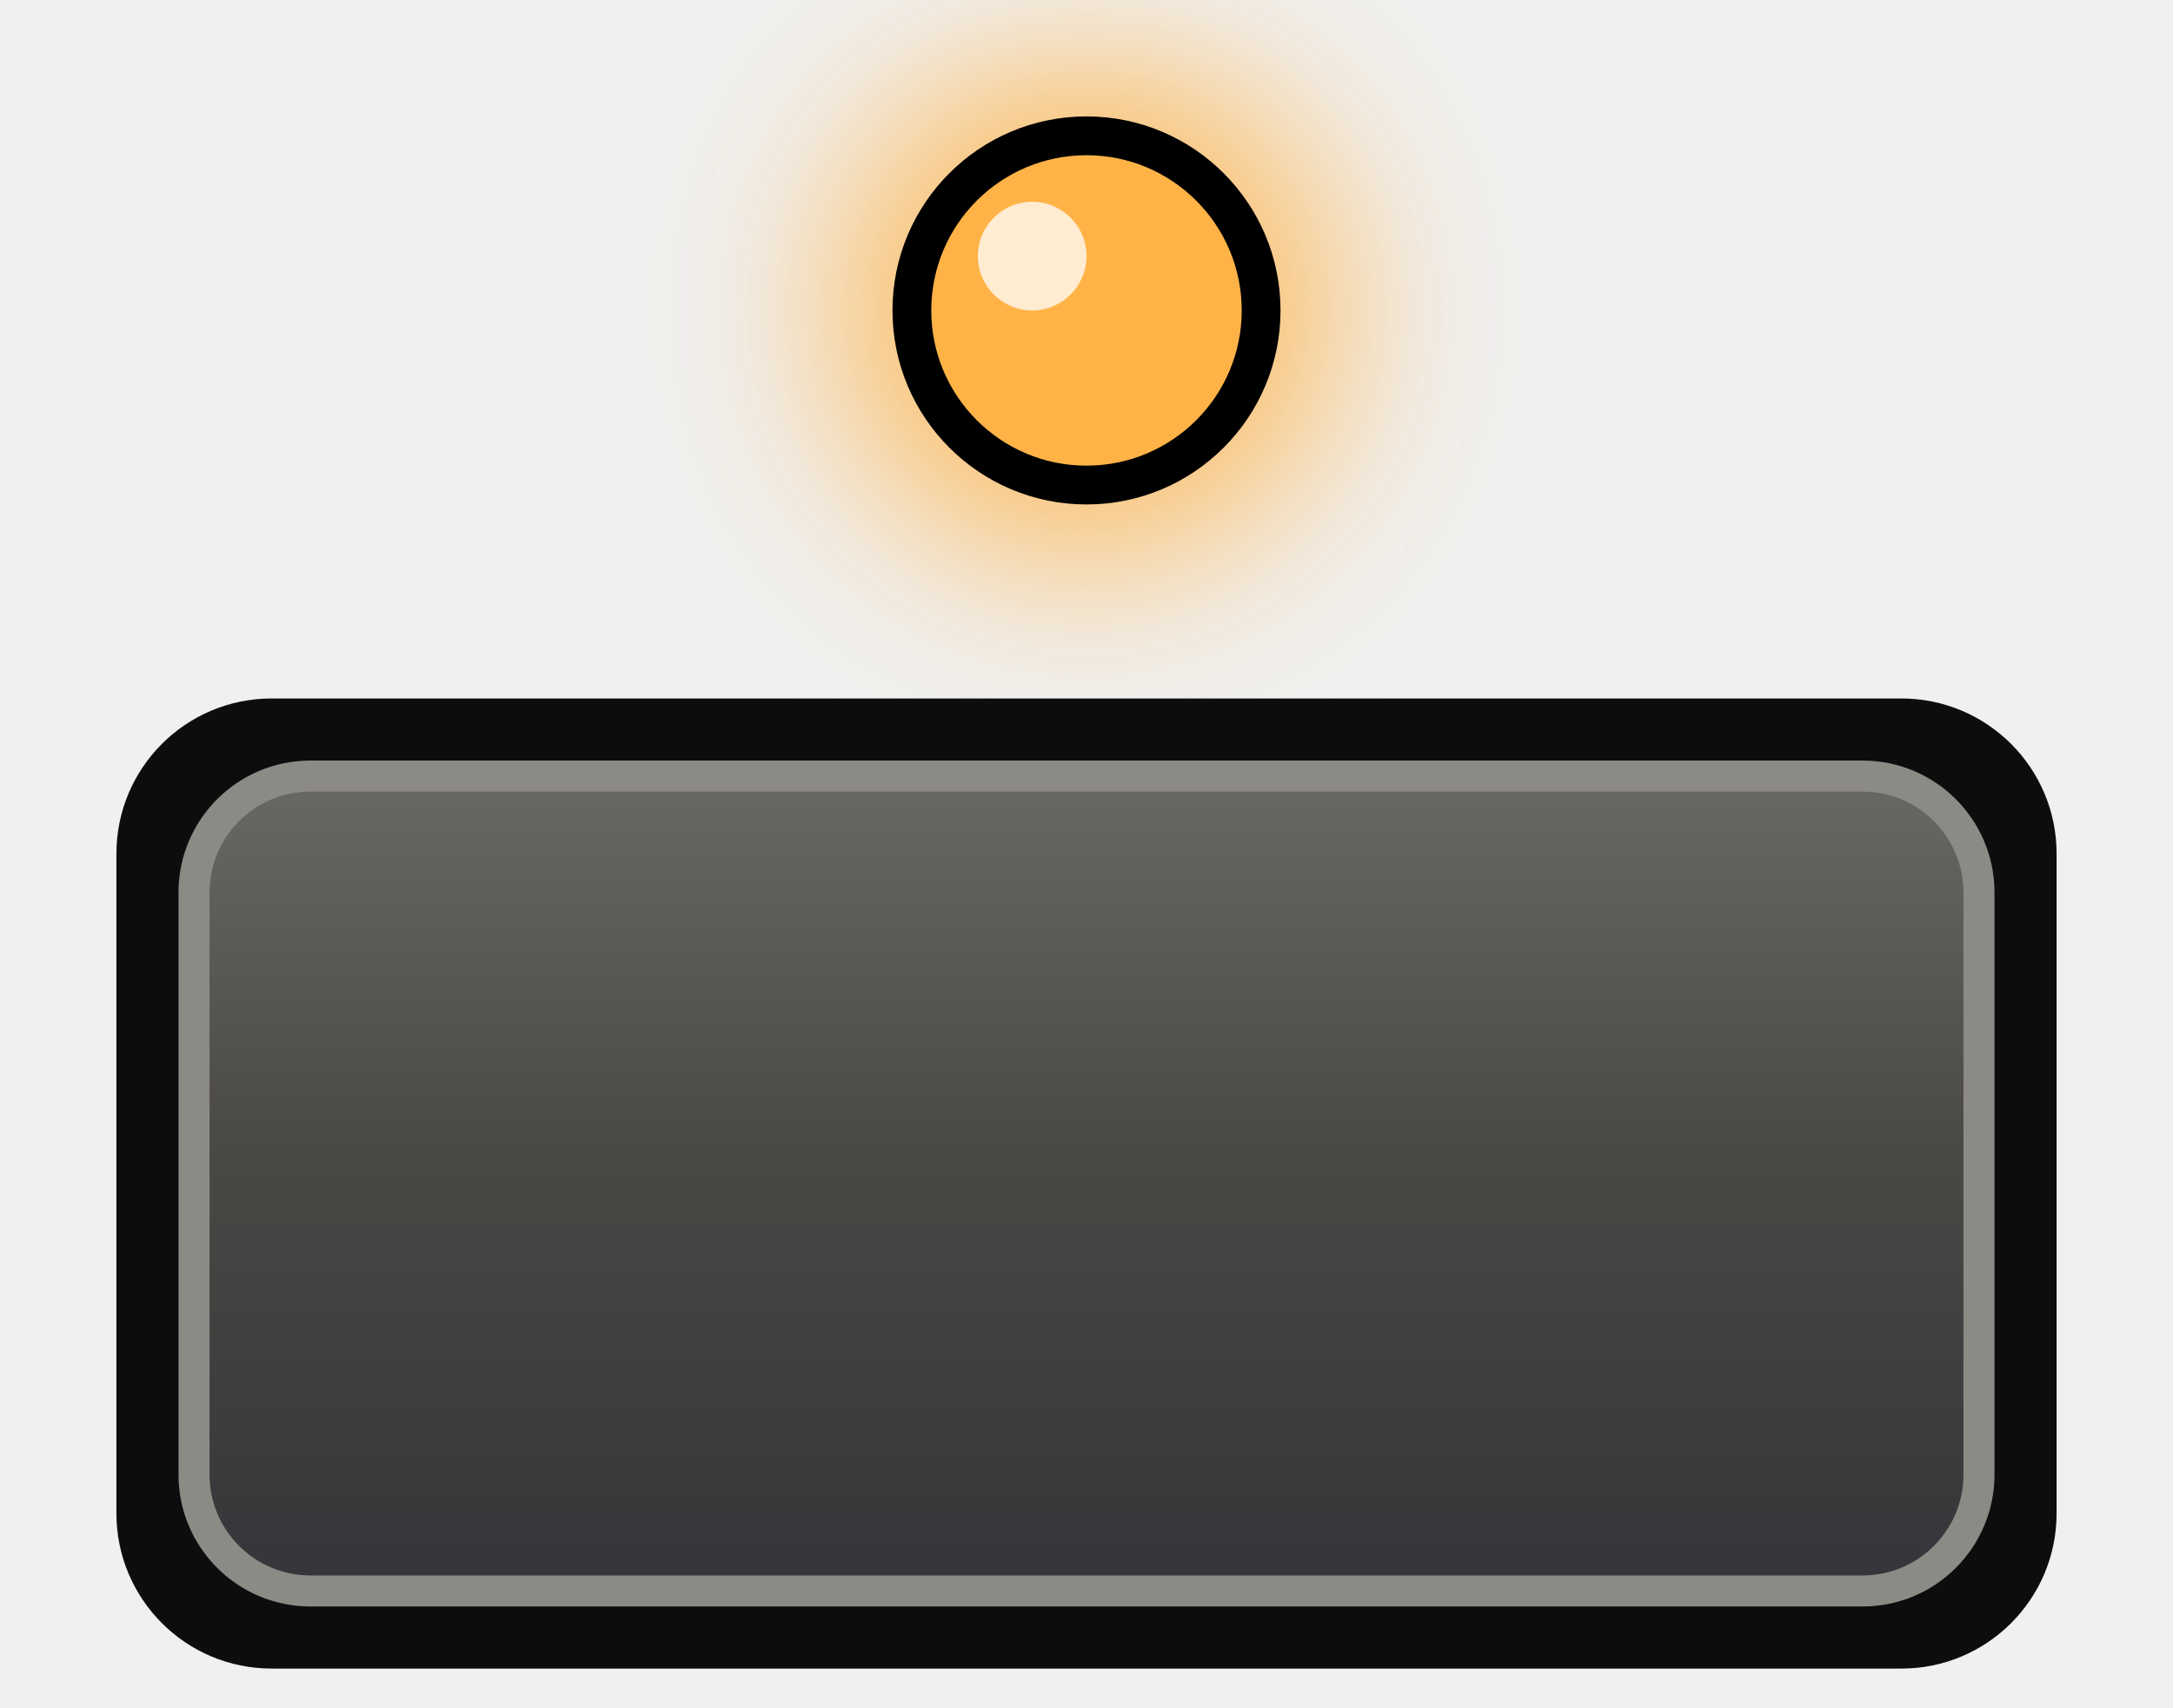
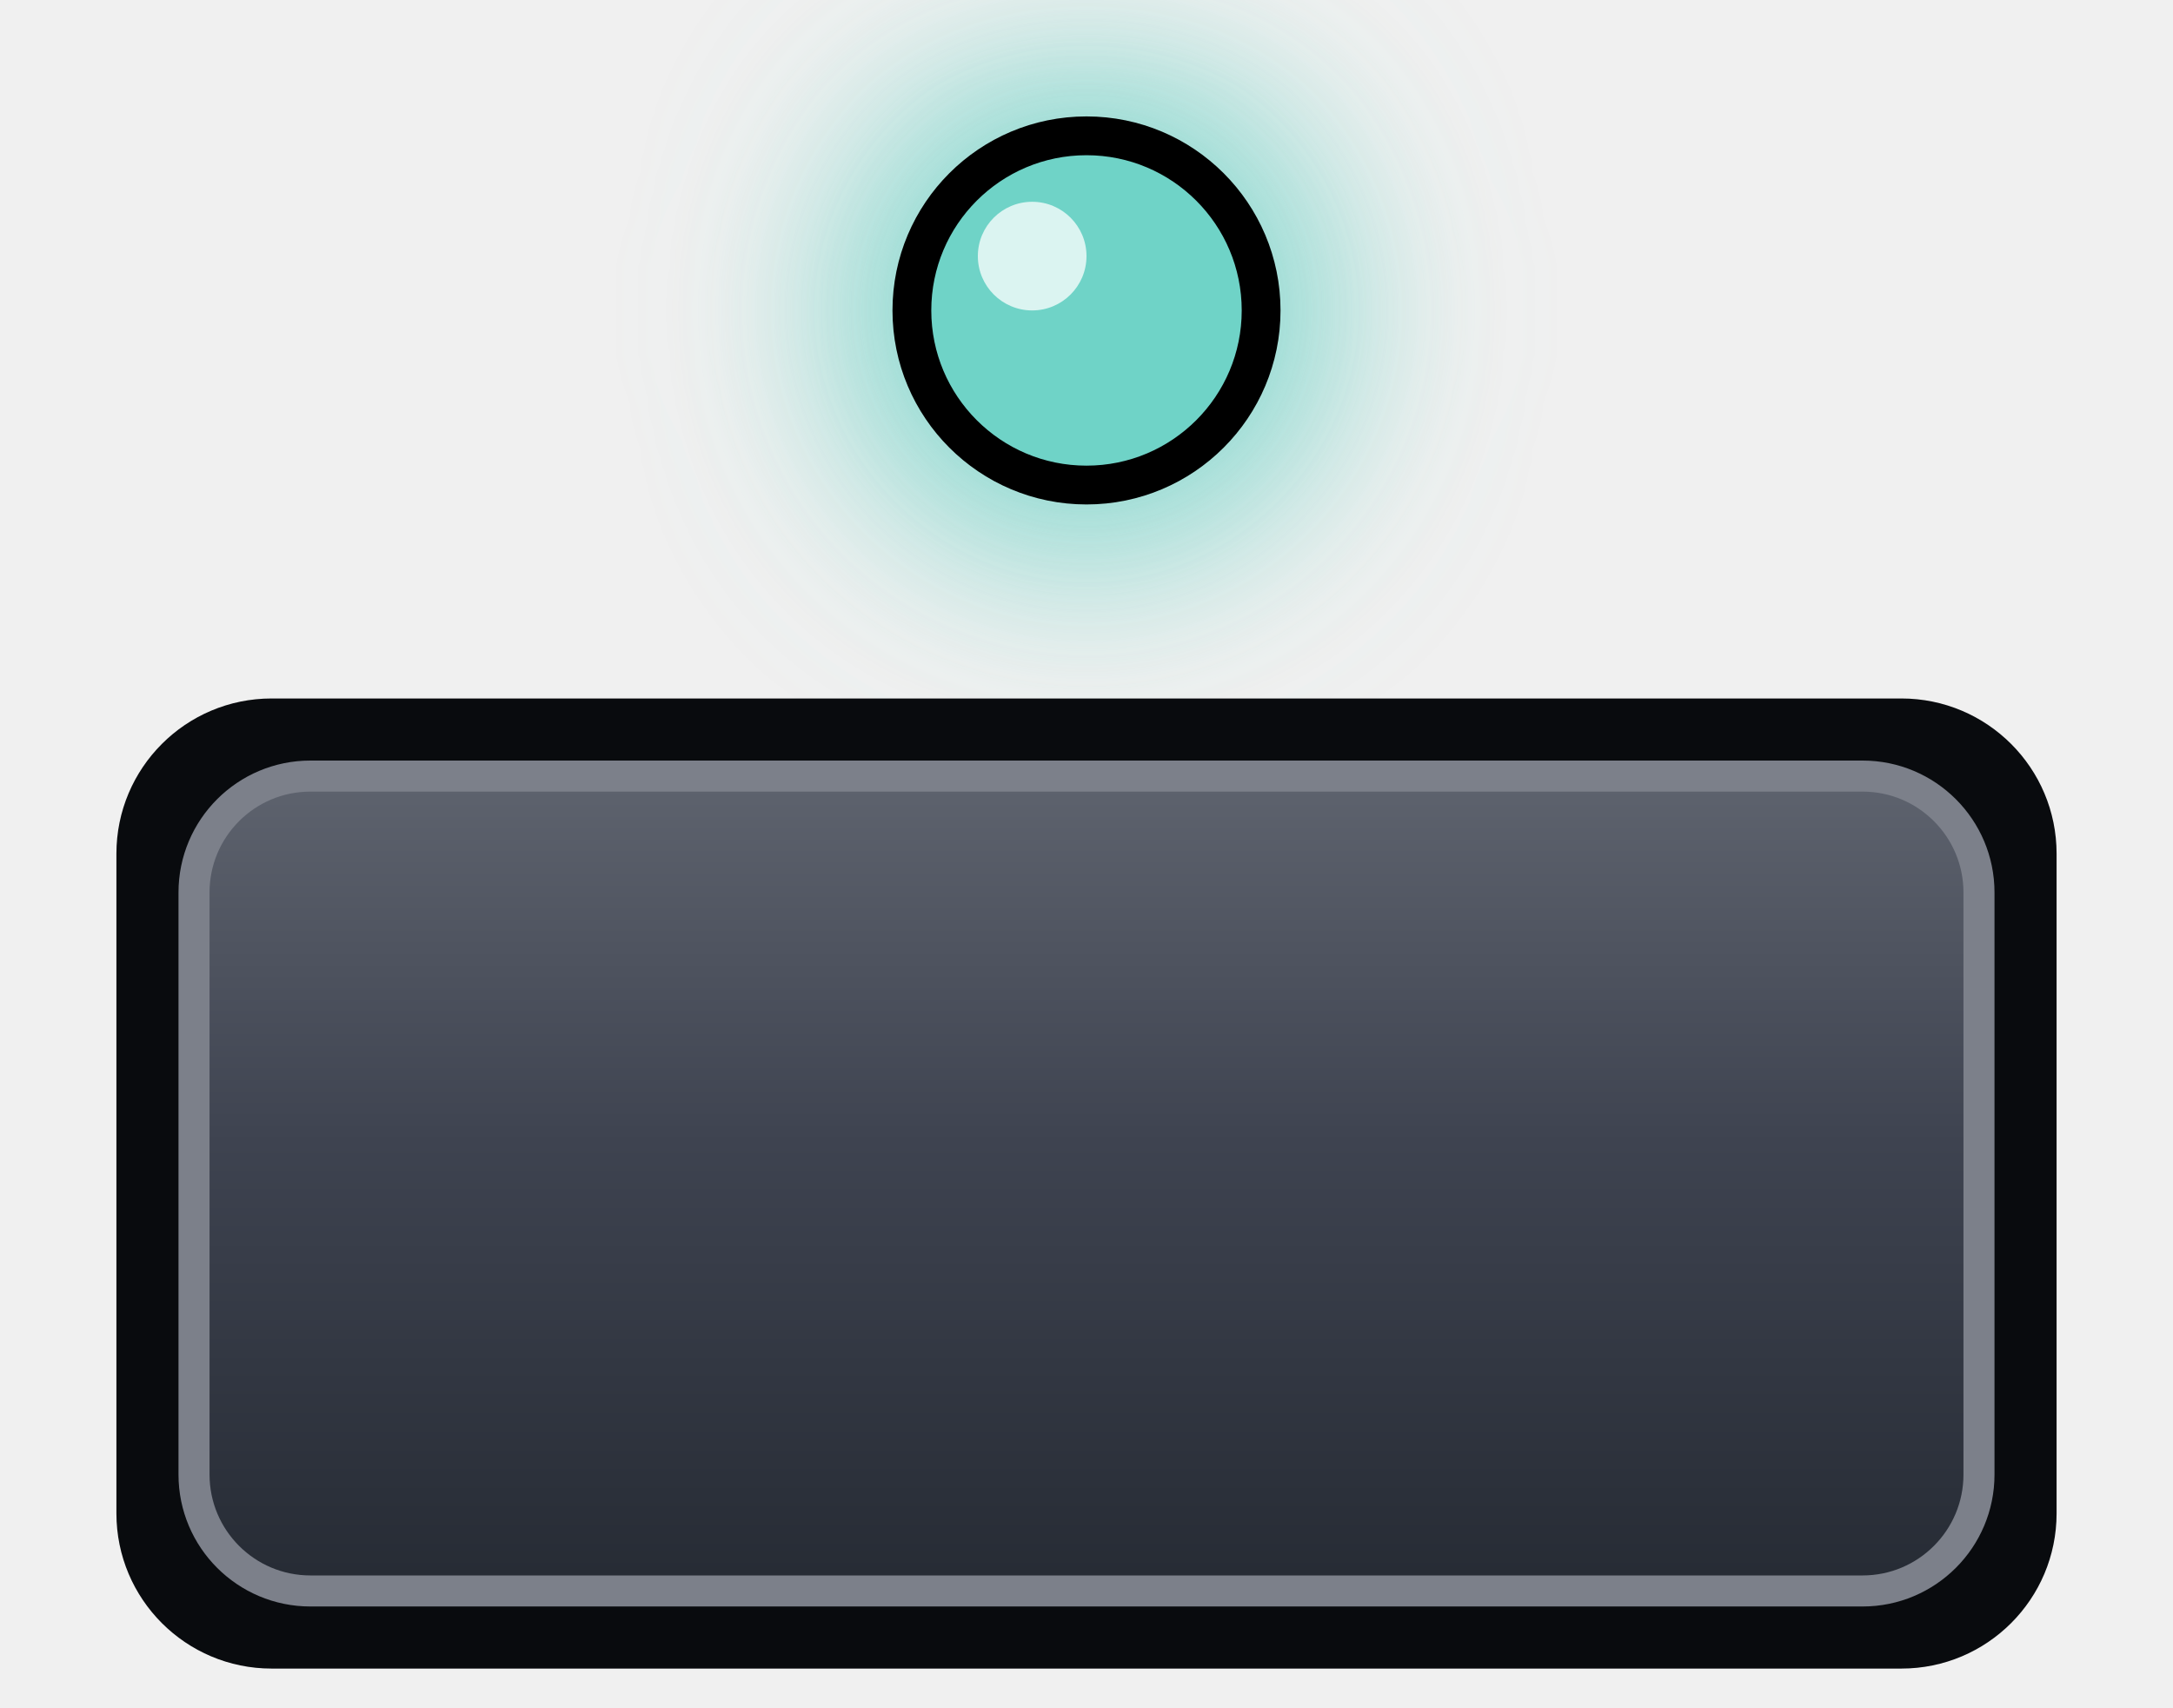
<svg xmlns="http://www.w3.org/2000/svg" width="56" height="44" viewBox="0 0 56 44">
  <defs>
    <linearGradient id="tablor-cap-on" x1="0" y1="0" x2="0" y2="1">
-       <stop offset="0" stop-color="#6a6862" />
-       <stop offset="0.45" stop-color="#4a4945" />
-       <stop offset="1" stop-color="#35353a" />
+       <stop offset="0" stop-color="#5e636e" />
+       <stop offset="0.45" stop-color="#3e4350" />
+       <stop offset="1" stop-color="#262b34" />
    </linearGradient>
    <filter id="tablor-glow" x="-2" y="-2" width="5" height="5">
      <feGaussianBlur stdDeviation="2.4" />
    </filter>
  </defs>
-   <circle cx="28" cy="8" r="6.5" fill="#ffb347" opacity="0.85" filter="url(#tablor-glow)" />
-   <circle cx="28" cy="8" r="4.5" fill="#ffb347" stroke="#000" stroke-width="1" />
+   <circle cx="28" cy="8" r="6.5" fill="#6fd3c7" opacity="0.85" filter="url(#tablor-glow)" />
+   <circle cx="28" cy="8" r="4.5" fill="#6fd3c7" stroke="#000" stroke-width="1" />
  <circle cx="26.6" cy="6.6" r="1.4" fill="#fff" opacity="0.75" />
-   <rect x="3" y="18" width="50" height="25" rx="4" fill="#0d0d0e" />
-   <rect x="5" y="20" width="46" height="21" rx="3" fill="url(#tablor-cap-on)" stroke="#8c8a85" stroke-width="0.8" />
+   <rect x="3" y="18" width="50" height="25" rx="4" fill="#090b0e" />
+   <rect x="5" y="20" width="46" height="21" rx="3" fill="url(#tablor-cap-on)" stroke="#7c808a" stroke-width="0.8" />
</svg>
